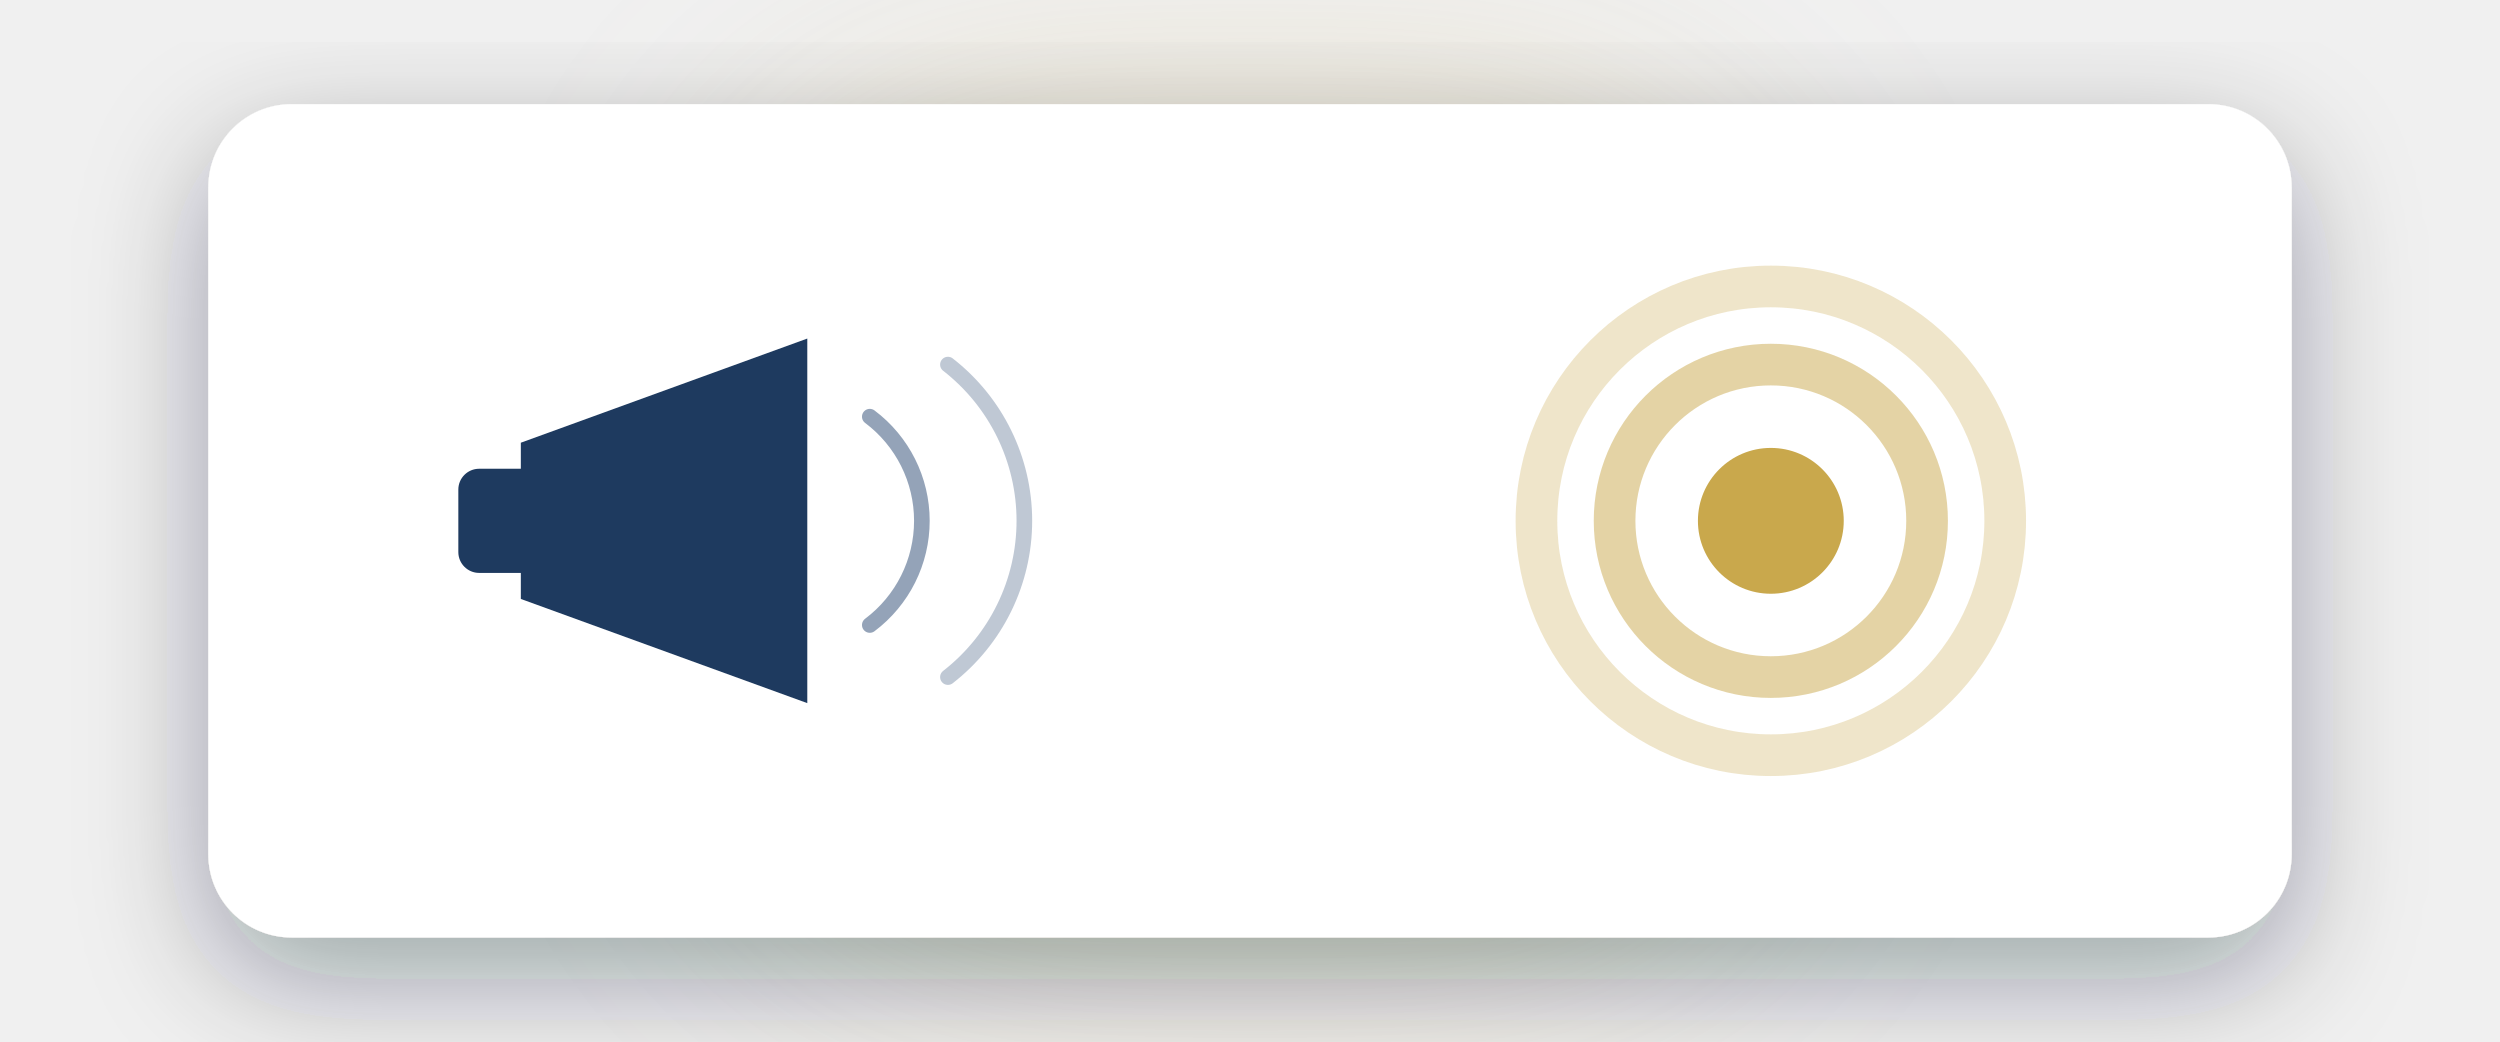
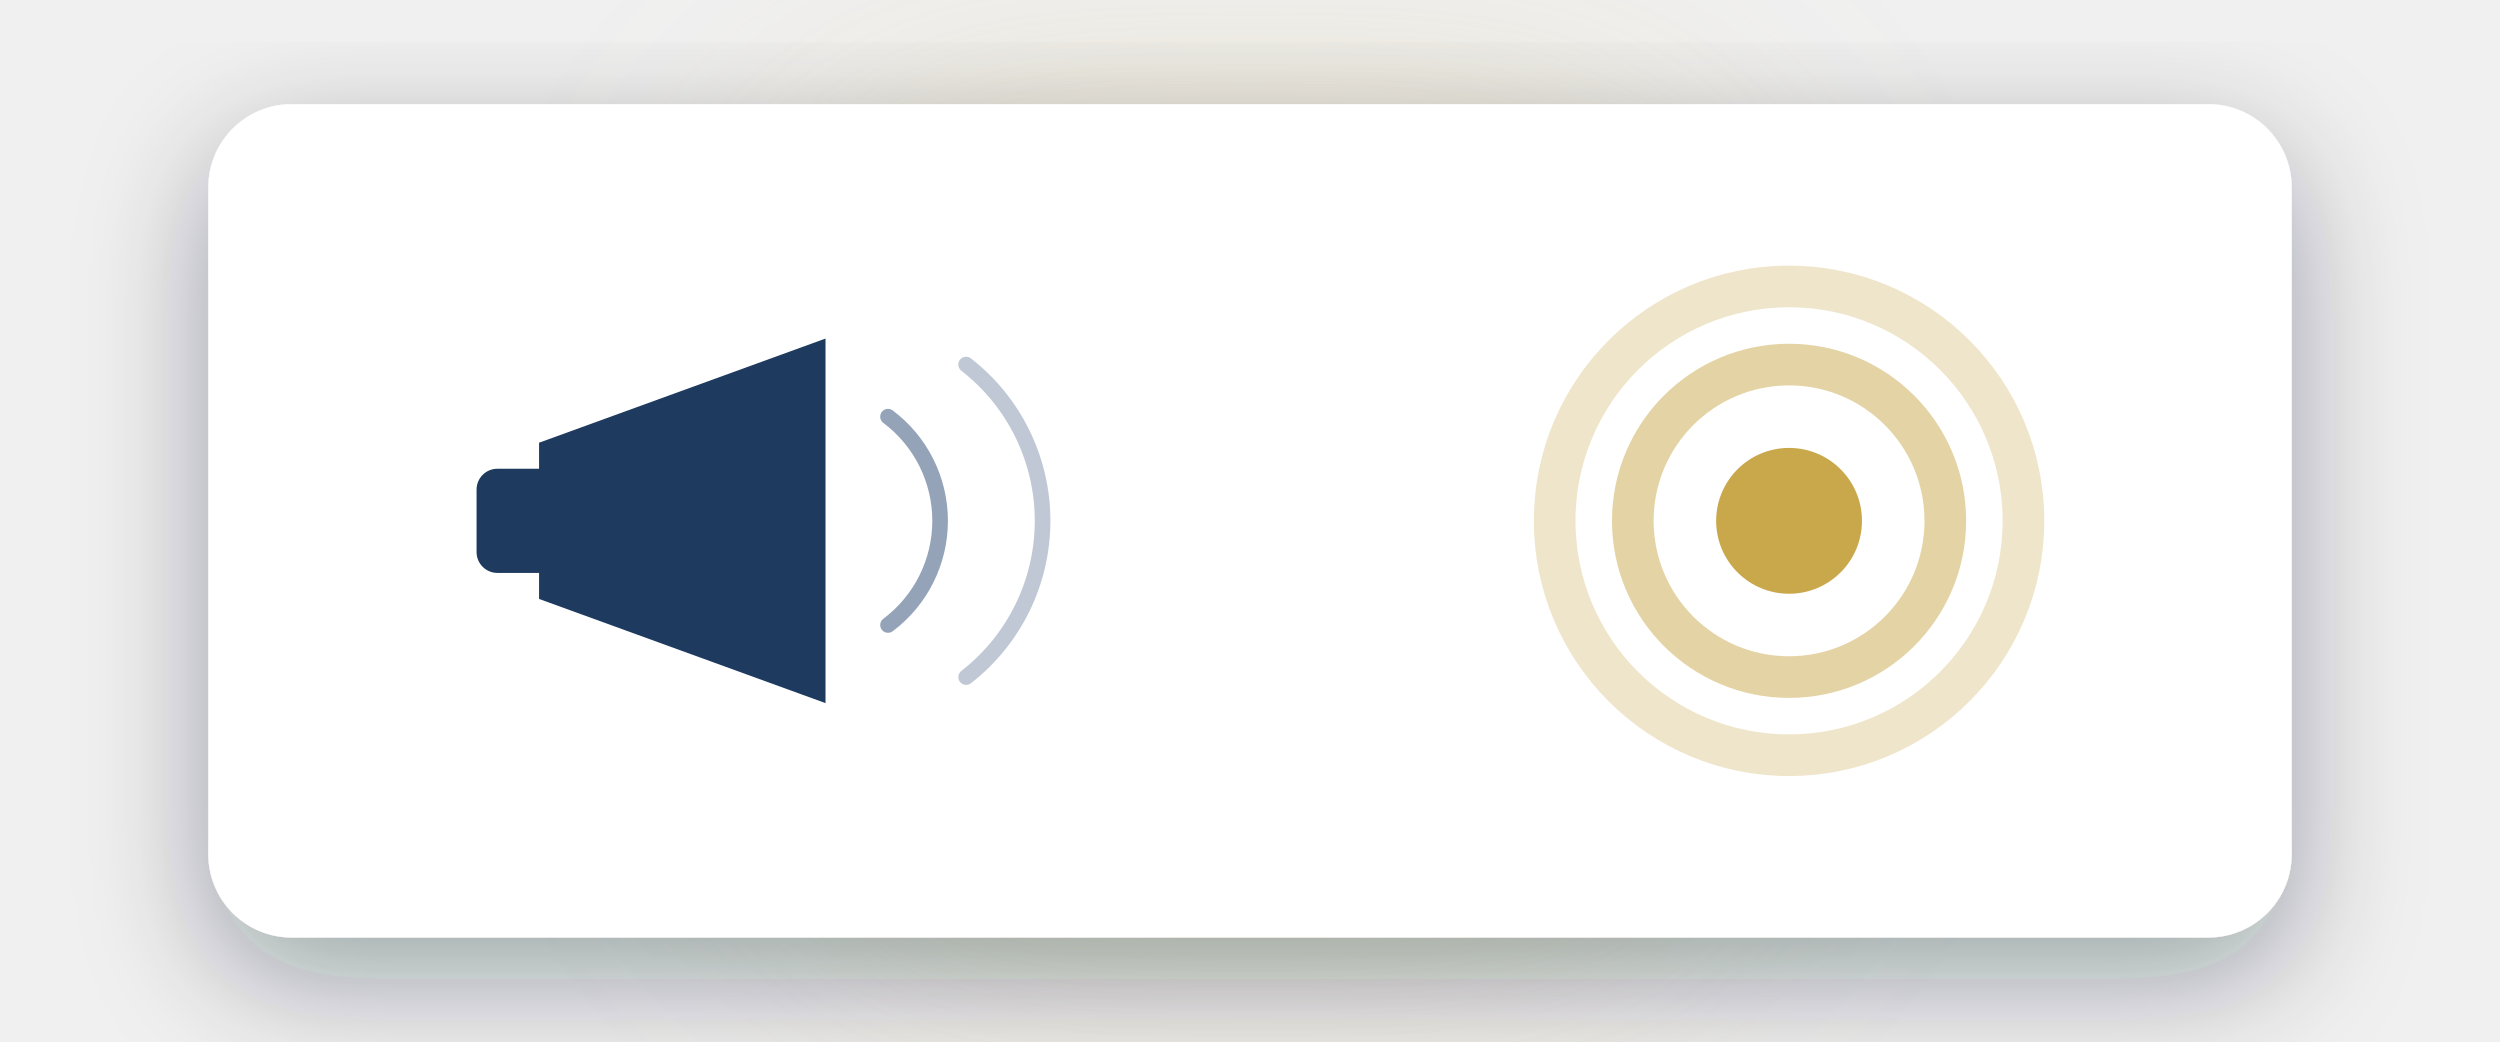
<svg xmlns="http://www.w3.org/2000/svg" viewBox="0 0 480 200" role="img" aria-labelledby="mktg-illus-title mktg-illus-desc">
  <defs>
    <filter id="mktg-shadow" x="-30%" y="-30%" width="160%" height="160%">
      <feDropShadow dx="0" dy="8" stdDeviation="12" flood-color="#0a1830" flood-opacity="0.35" />
    </filter>
    <filter id="mktg-glow" x="-100%" y="-100%" width="300%" height="300%">
      <feGaussianBlur stdDeviation="24" />
    </filter>
  </defs>
  <circle cx="240" cy="100" r="110" fill="#c9a84c" opacity="0.15" filter="url(#mktg-glow)" />
  <g filter="url(#mktg-shadow)">
    <rect x="40" y="20" width="400" height="160" rx="16" fill="#ffffff" />
  </g>
-   <polygon points="100,85 155,65 155,135 100,115" fill="#1e3a5f" />
-   <rect x="88" y="90" width="16" height="20" rx="4" fill="#1e3a5f" />
-   <path d="M167,80 A25,25 0 0 1 167,120" stroke="#94a3b8" stroke-width="3" fill="none" stroke-linecap="round" />
-   <path d="M182,70 A38,38 0 0 1 182,130" stroke="#94a3b8" stroke-width="3" fill="none" stroke-linecap="round" opacity="0.6" />
-   <circle cx="340" cy="100" r="45" fill="none" stroke="#c9a84c" stroke-width="8" opacity="0.3" />
-   <circle cx="340" cy="100" r="30" fill="none" stroke="#c9a84c" stroke-width="8" opacity="0.5" />
-   <circle cx="340" cy="100" r="14" fill="#c9a84c" />
+   <polygon points="103.5,85 158.5,65 158.5,135 103.5,115" fill="#1e3a5f" />
+   <rect x="91.5" y="90" width="16" height="20" rx="4" fill="#1e3a5f" />
+   <path d="M170.5,80 A25,25 0 0 1 170.5,120" stroke="#94a3b8" stroke-width="3" fill="none" stroke-linecap="round" />
+   <path d="M185.5,70 A38,38 0 0 1 185.5,130" stroke="#94a3b8" stroke-width="3" fill="none" stroke-linecap="round" opacity="0.6" />
+   <circle cx="343.5" cy="100" r="45" fill="none" stroke="#c9a84c" stroke-width="8" opacity="0.3" />
+   <circle cx="343.5" cy="100" r="30" fill="none" stroke="#c9a84c" stroke-width="8" opacity="0.5" />
+   <circle cx="343.5" cy="100" r="14" fill="#c9a84c" />
</svg>
